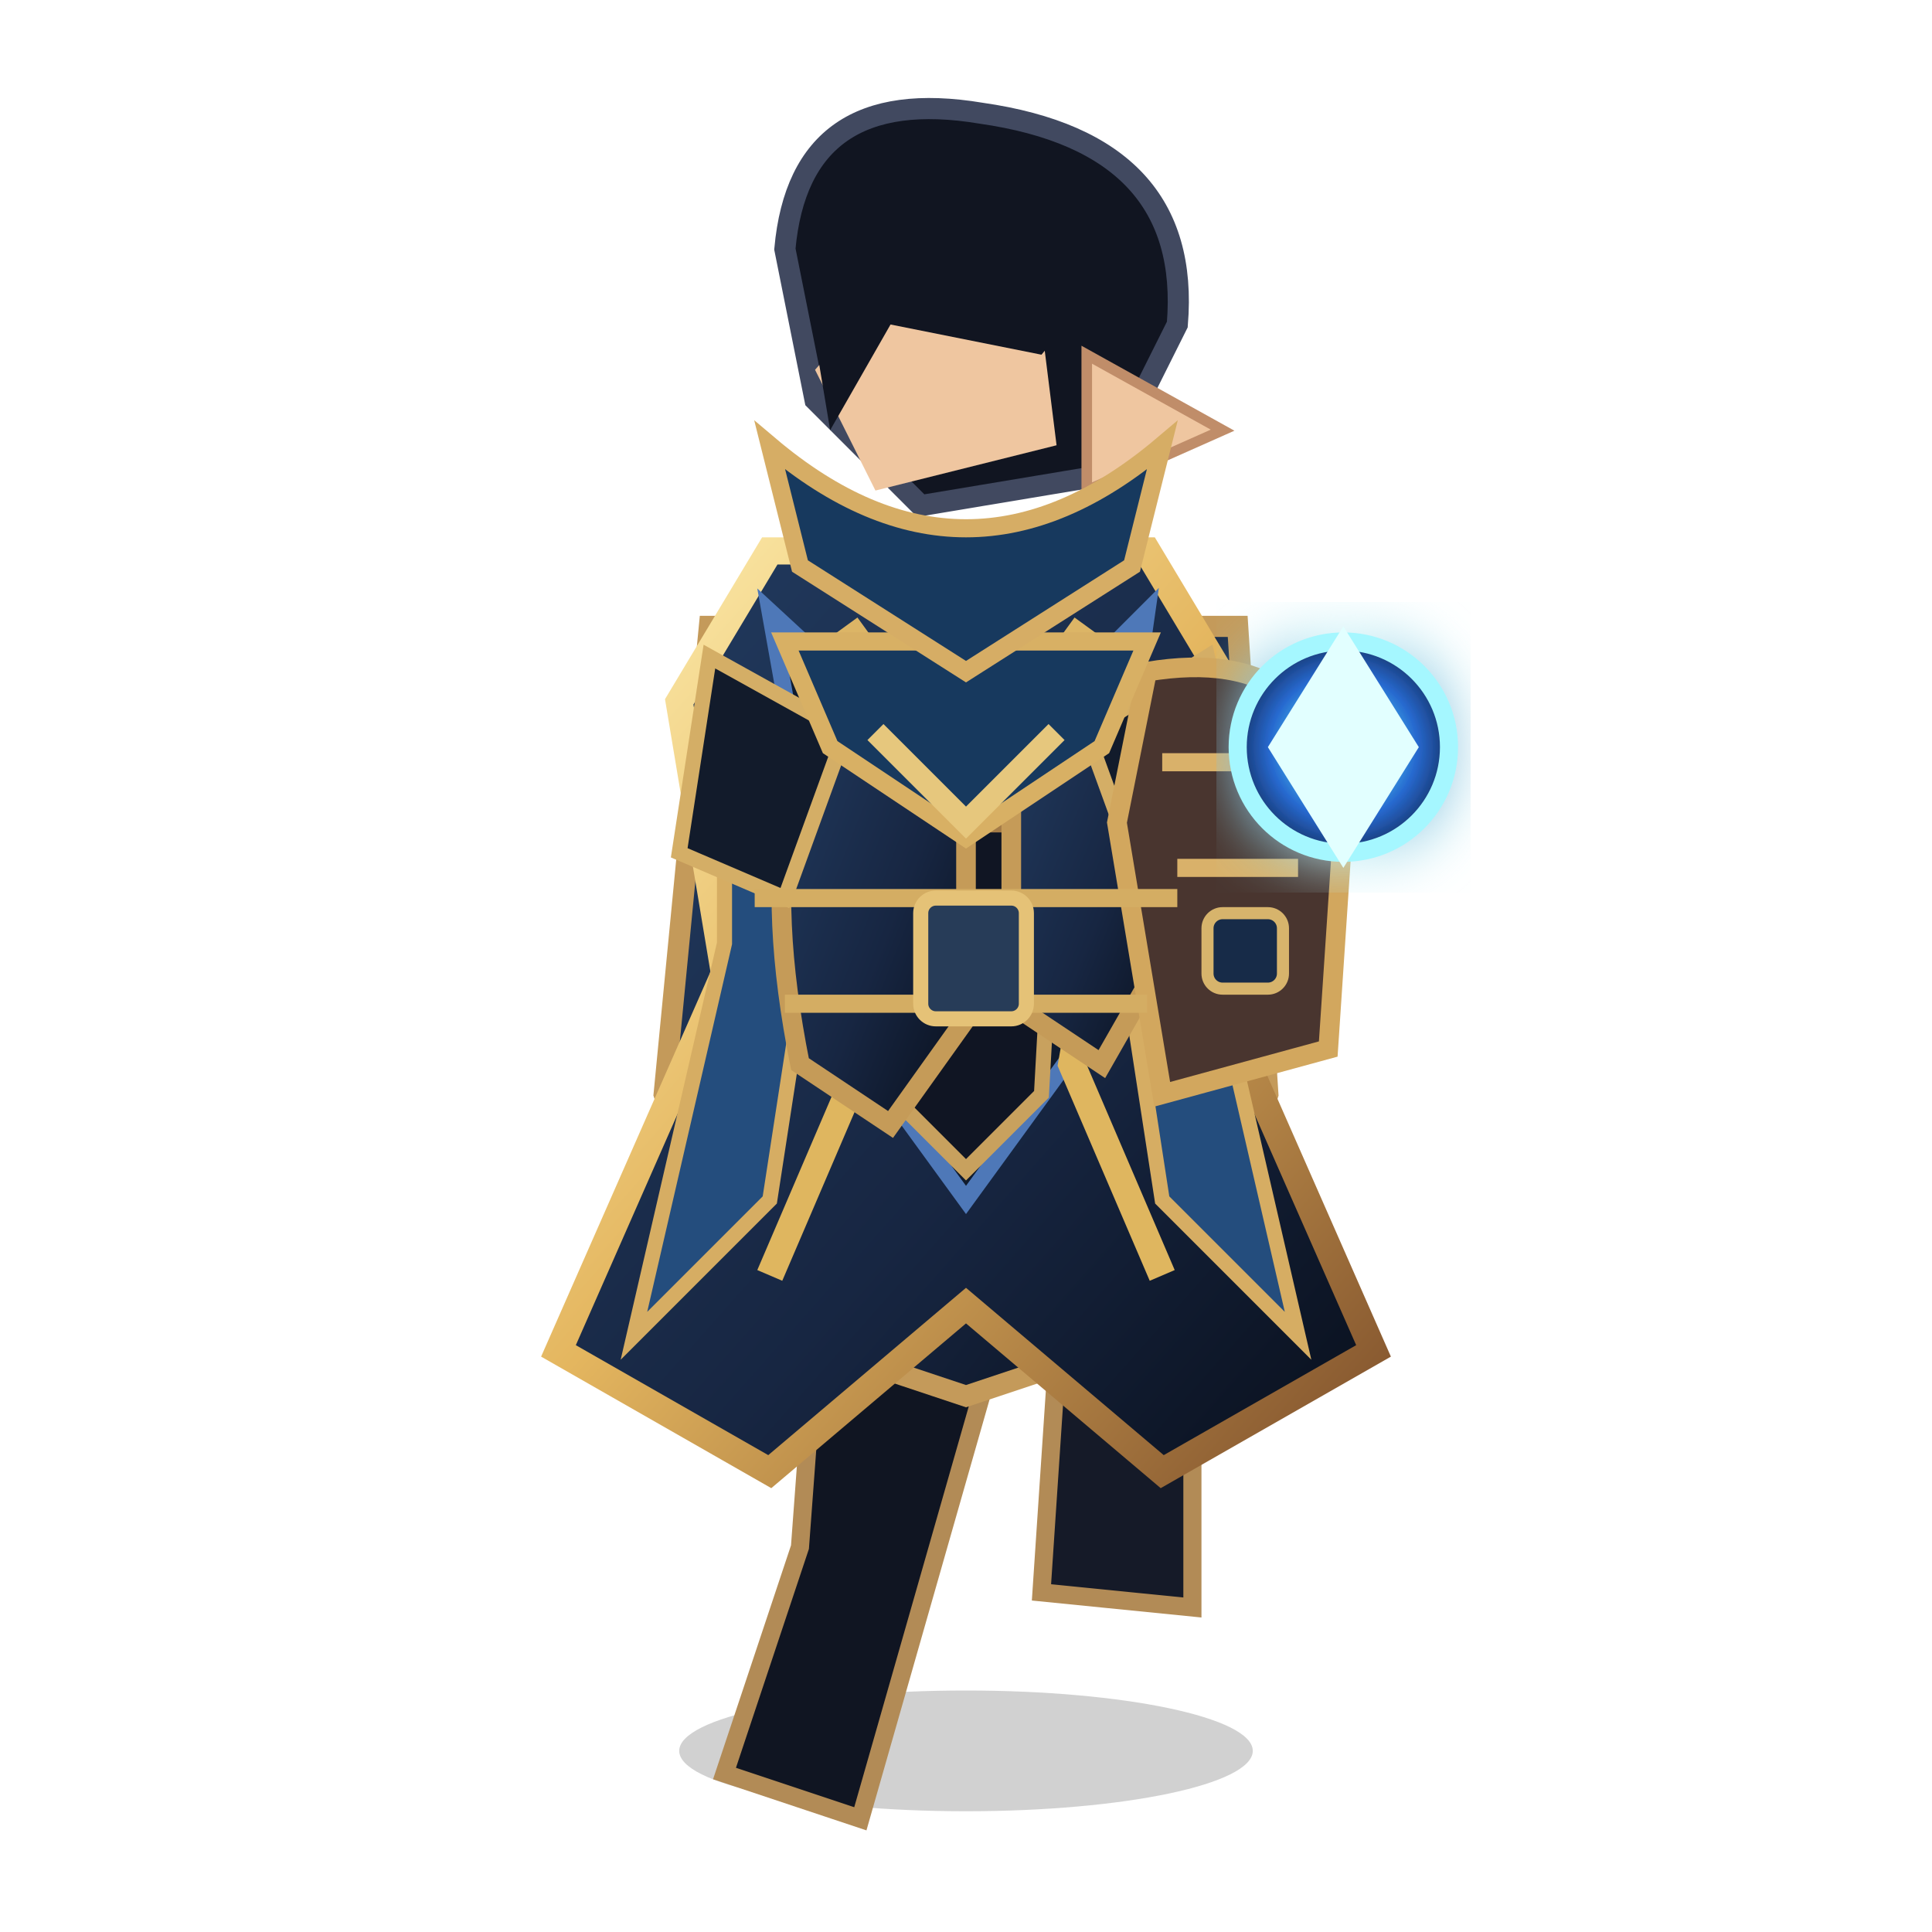
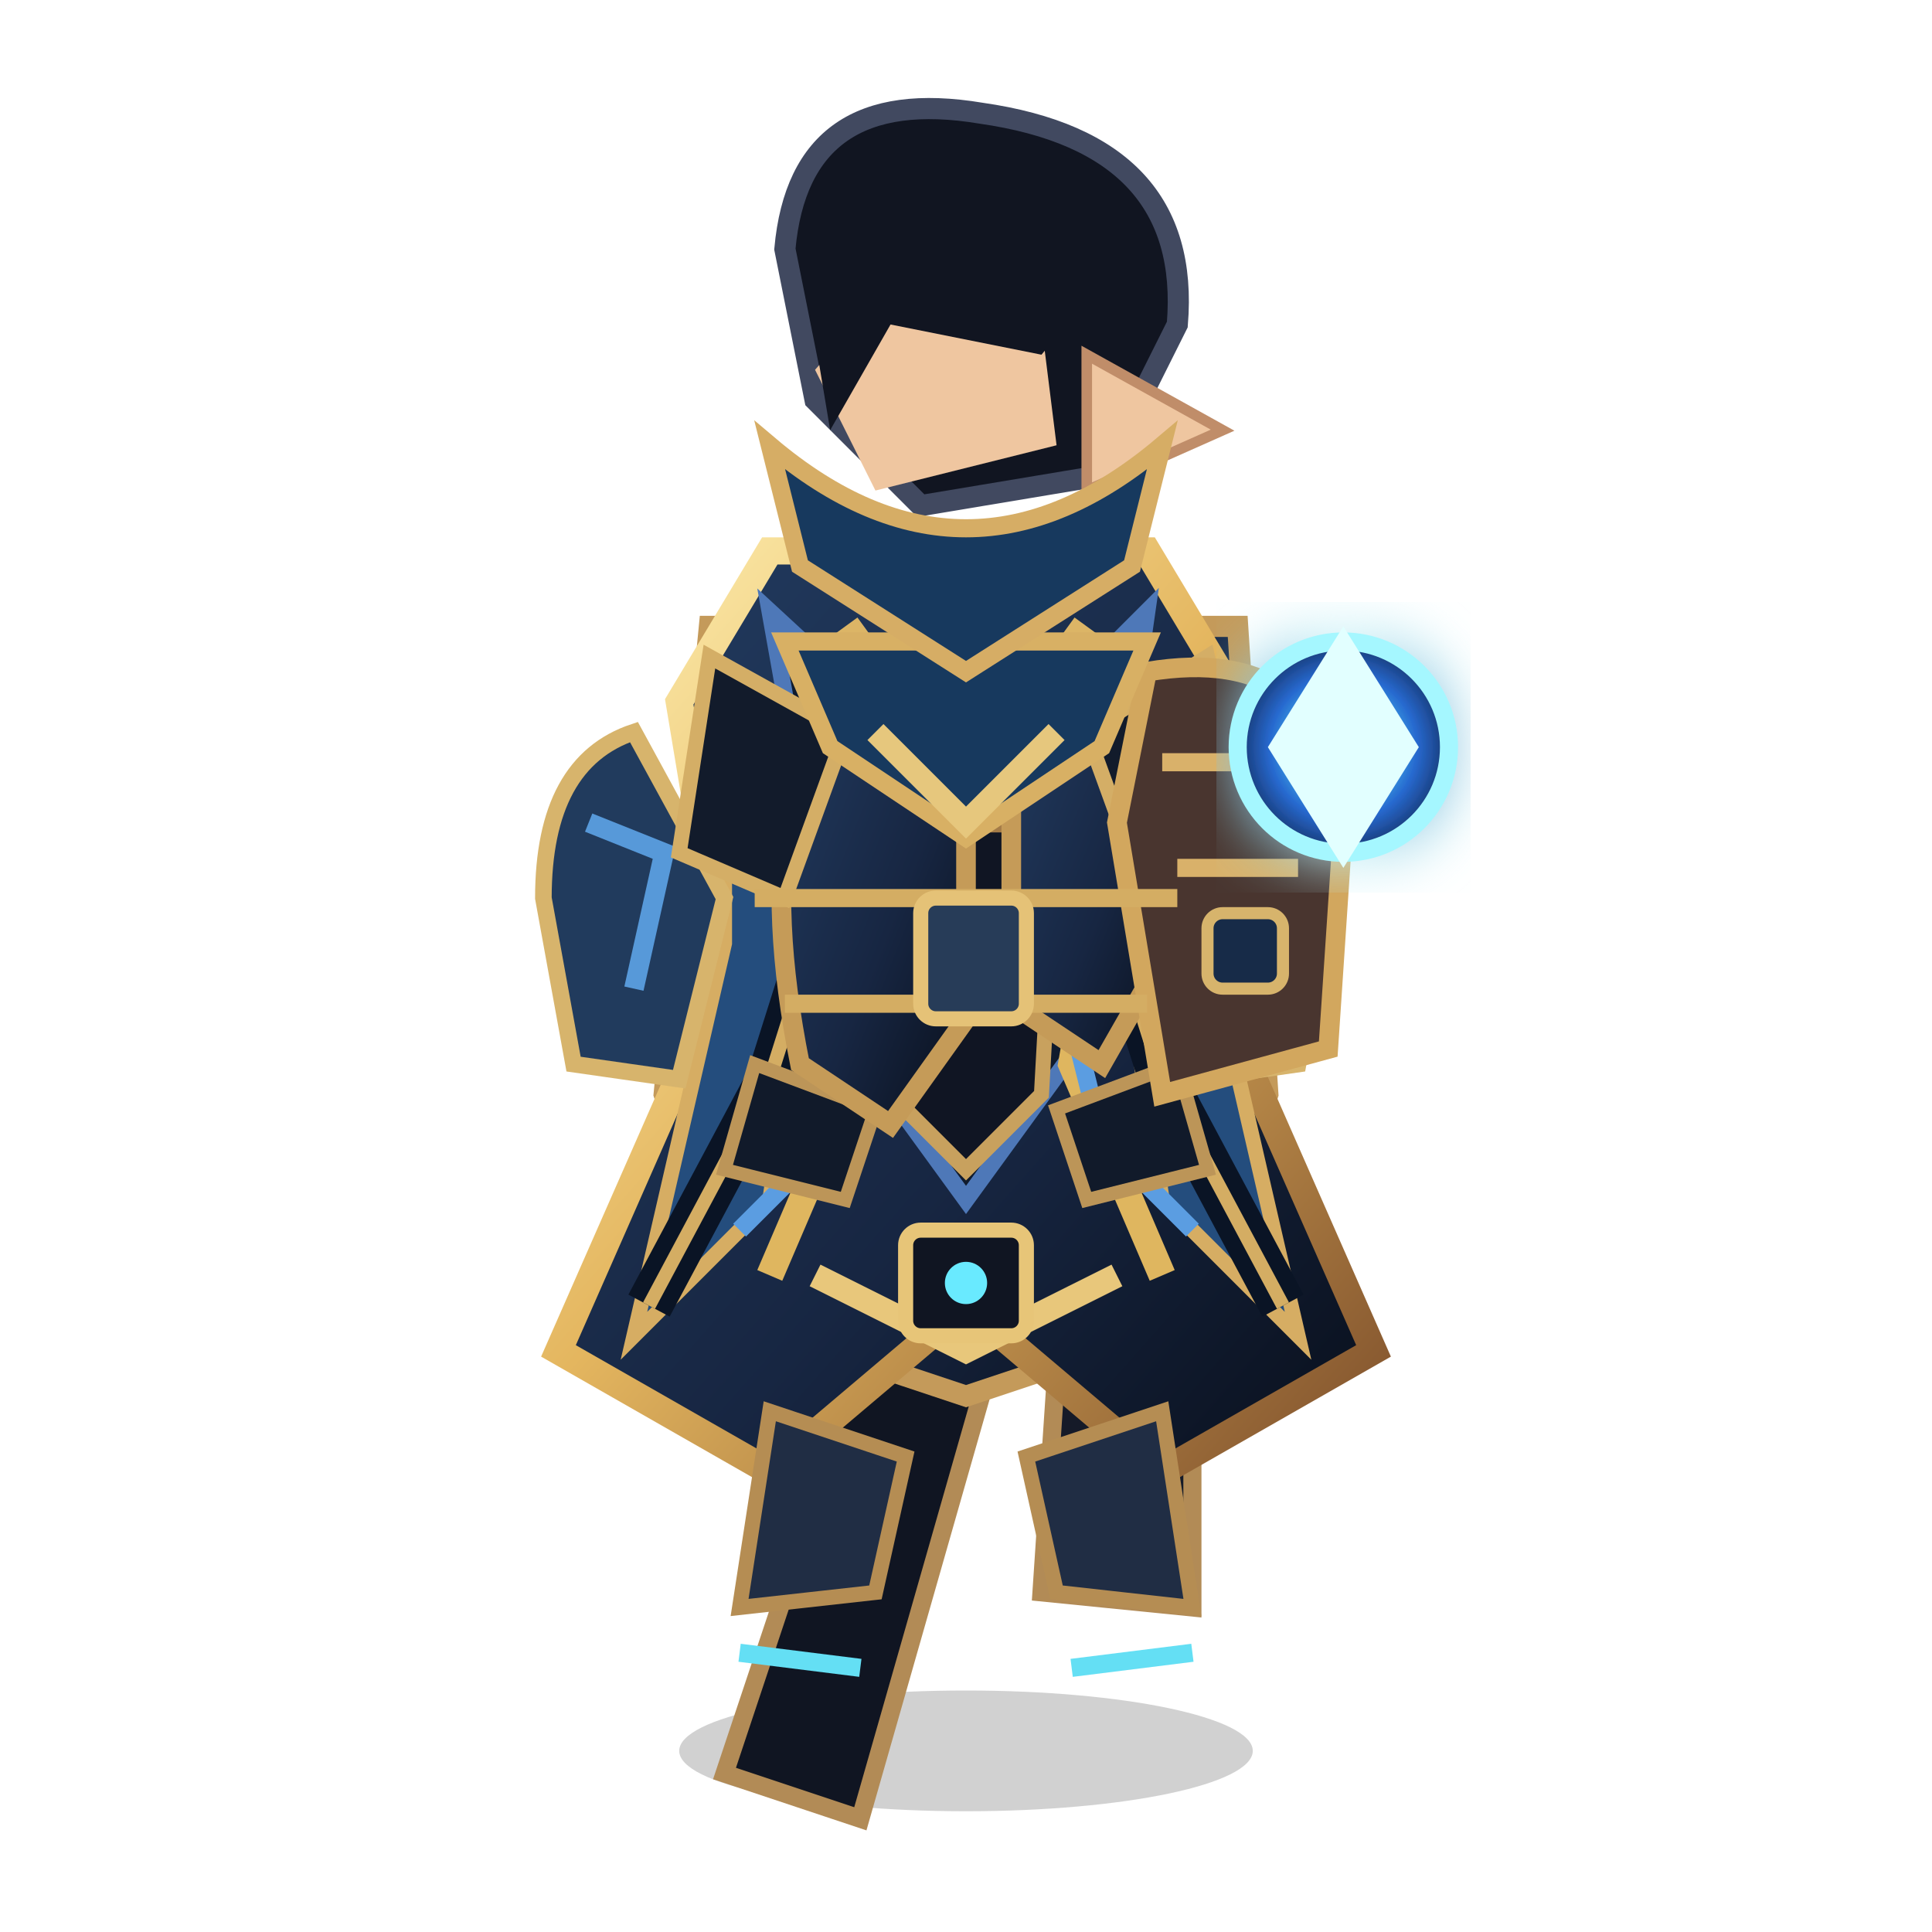
<svg xmlns="http://www.w3.org/2000/svg" width="128" height="128" viewBox="0 0 128 128" role="img" aria-label="Researcher left run frame 2">
  <defs>
    <linearGradient id="coat" x1="0" y1="0" x2="1" y2="1">
      <stop offset="0" stop-color="#223c61" />
      <stop offset=".58" stop-color="#172642" />
      <stop offset="1" stop-color="#090f1b" />
    </linearGradient>
    <linearGradient id="gold" x1="0" y1="0" x2="1" y2="1">
      <stop stop-color="#fff0b2" />
      <stop offset=".45" stop-color="#e4b65f" />
      <stop offset="1" stop-color="#80512c" />
    </linearGradient>
    <radialGradient id="orb">
      <stop stop-color="#f0ffff" />
      <stop offset=".25" stop-color="#55e9ff" />
      <stop offset=".7" stop-color="#2769cf" />
      <stop offset="1" stop-color="#18366e" />
    </radialGradient>
    <linearGradient id="skin" x1="0" y1="0" x2="1" y2="1">
      <stop stop-color="#ffe0bd" />
      <stop offset="1" stop-color="#efc6a0" />
    </linearGradient>
    <filter id="glow">
      <feGaussianBlur stdDeviation="2.1" result="b" />
      <feMerge>
        <feMergeNode in="b" />
        <feMergeNode in="SourceGraphic" />
      </feMerge>
    </filter>
  </defs>
  <ellipse cx="64" cy="116" rx="19" ry="4" fill="#000" opacity=".18" />
  <g transform="translate(0 1.5)">
    <path d="M55 74 L53 101 L48 116 L57 119 L65 91 L66 75 Z" fill="#101522" stroke="#b28b56" stroke-width="1.2" />
    <path d="M65 76 L70 89 L69 104 L79 105 L79 94 L74 74 Z" fill="#151a28" stroke="#b28b56" stroke-width="1.2" />
    <path d="M47 40 L82 40 L84 71 L79 86 L64 91 L49 86 L44 71 Z" fill="url(#coat)" stroke="#c49a5a" stroke-width="1.4" />
    <path d="M51 35 L76 35 L82 45 L80 63 L91 88 L77 96 L64 85 L51 96 L37 88 L48 63 L45 45 Z" fill="url(#coat)" stroke="url(#gold)" stroke-width="1.8" />
    <path d="M51 39 L64 51 L76 39 L72 67 L64 78 L56 67 Z" fill="#101b2d" stroke="#4e78b8" stroke-width="1.1" />
    <path d="M48 49 L55 52 L51 78 L42 87 L48 61 Z M78 49 L73 52 L77 78 L86 87 L80 61 Z" fill="#244d7d" stroke="#d6ad63" stroke-width="1" />
    <path d="M56 40 L64 51 L72 40" fill="none" stroke="#dcb566" stroke-width="2" />
    <path d="M58 53 L70 53 L69 71 L64 76 L59 71 Z" fill="#101523" stroke="#c8a15e" stroke-width="1" />
    <path d="M53 46 L57 69 L51 83 M75 46 L71 69 L77 83" fill="none" stroke="#dfb65f" stroke-width="1.8" />
    <path d="M47 53 L81 53" stroke="#a47b47" stroke-width="1.3" />
+     <path d="M47 44 L57 51 L51 70 L43 85 M81 44 L71 51 L77 70 L85 85" fill="none" stroke="#0a1425" stroke-width="3.1" />
+     <path d="M47 44 L57 51 L51 70 L43 85 M81 44 L71 51 L77 70 L85 85" fill="none" stroke="#d4ad63" stroke-width=".9" />
+     <path d="M54 54 L59 58 L55 74 L49 80 M74 54 L69 58 L73 74 L79 80" fill="none" stroke="#5b9de1" stroke-width="1.2" />
+     <path d="M54 83 L64 88 L74 83" fill="none" stroke="#e8c77b" stroke-width="1.6" />
+     <rect x="60" y="80" width="8" height="7" rx="1" fill="#101522" stroke="#e7c578" stroke-width="1" />
+     <circle cx="64" cy="83.5" r="1.4" fill="#69eaff" />
+     <path d="M42 47 Q36 49 36 58 L38 69 L45 70 L48 58 Z" fill="#213b5d" stroke="#d7b46c" stroke-width="1.1" />
+     <path d="M39 53 L44 55 L42 64" fill="none" stroke="#5799d9" stroke-width="1.3" />
+     <path d="M81 47 Q88 49 88 58 L86 69 L79 70 L76 58 Z" fill="#172944" stroke="#d7b46c" stroke-width="1.1" />
+     <path d="M80 54 L85 56 L83 64" fill="none" stroke="#5799d9" stroke-width="1.3" />
+     <path d="M50 69 L58 72 L56 78 L48 76 Z M70 72 L78 69 L80 76 L72 78 Z" fill="#111a2a" stroke="#bc9558" stroke-width=".9" />
+     <path d="M51 92 L60 95 L58 104 L49 105 Z M68 95 L77 92 L79 105 L70 104 Z" fill="#202d44" stroke="#b58d53" stroke-width="1" />
+     <path d="M49 108 L57 109 M71 109 L79 108" stroke="#64dff4" stroke-width="1.2" />
    <path d="M58 42 Q49 49 53 69 L59 73 L64 66 L64 49 Z" fill="url(#coat)" stroke="#c59b58" stroke-width="1.3" />
    <path d="M70 43 Q80 48 77 62 L73 69 L67 65 L67 50 Z" fill="url(#coat)" stroke="#c59b58" stroke-width="1.3" />
    <path d="M47 42 L56 47 L52 58 L45 55 Z M80 42 L72 47 L76 58 L83 55 Z" fill="#121b2b" stroke="#d4ae66" stroke-width="1" />
    <path d="M76 43 Q88 41 89 53 L88 68 L77 71 L74 53 Z" fill="#49352f" stroke="#d2a75e" stroke-width="1.3" />
    <path d="M77 49 L87 49 M78 56 L86 56" stroke="#d9b16a" stroke-width="1.2" />
    <rect x="80" y="59" width="5" height="5" rx="1" fill="#172b48" stroke="#d7b46c" stroke-width=".8" />
    <path d="M52 41 L76 41 L73 48 L64 54 L55 48 Z" fill="#17395e" stroke="#d8b064" stroke-width="1.2" />
    <path d="M58 47 L64 53 L70 47" fill="none" stroke="#e6c77d" stroke-width="1.5" />
    <path d="M50 58 L78 58 M52 65 L76 65" stroke="#d4ad63" stroke-width="1.2" />
    <rect x="61" y="58" width="7" height="8" rx="1" fill="#273c58" stroke="#e5c277" stroke-width="1" />
    <path d="M52 15 Q53 4 65 6 Q79 8 78 20 L73 30 L61 32 L54 25 Z" fill="#111521" stroke="#414960" stroke-width="1.4" />
    <path d="M72 22 L81 27 L72 31 Z" fill="#efc6a0" stroke="#c08d69" stroke-width=".7" />
    <path d="M54 23 Q60 16 69 20 L70 28 L58 31 Z" fill="#efc6a0" />
    <path d="M53 15 Q63 5 74 16 L69 22 L59 20 L55 27 Z" fill="#111521" />
    <path d="M51 28 Q64 39 77 28 L75 36 L64 43 L53 36 Z" fill="#17395e" stroke="#d6ad65" stroke-width="1.2" />
    <g filter="url(#glow)">
      <circle cx="89" cy="48" r="7" fill="url(#orb)" stroke="#a5f7ff" stroke-width="1.2" />
      <path d="M84 48 L89 40 L94 48 L89 56 Z" fill="#e2ffff" />
    </g>
  </g>
</svg>
